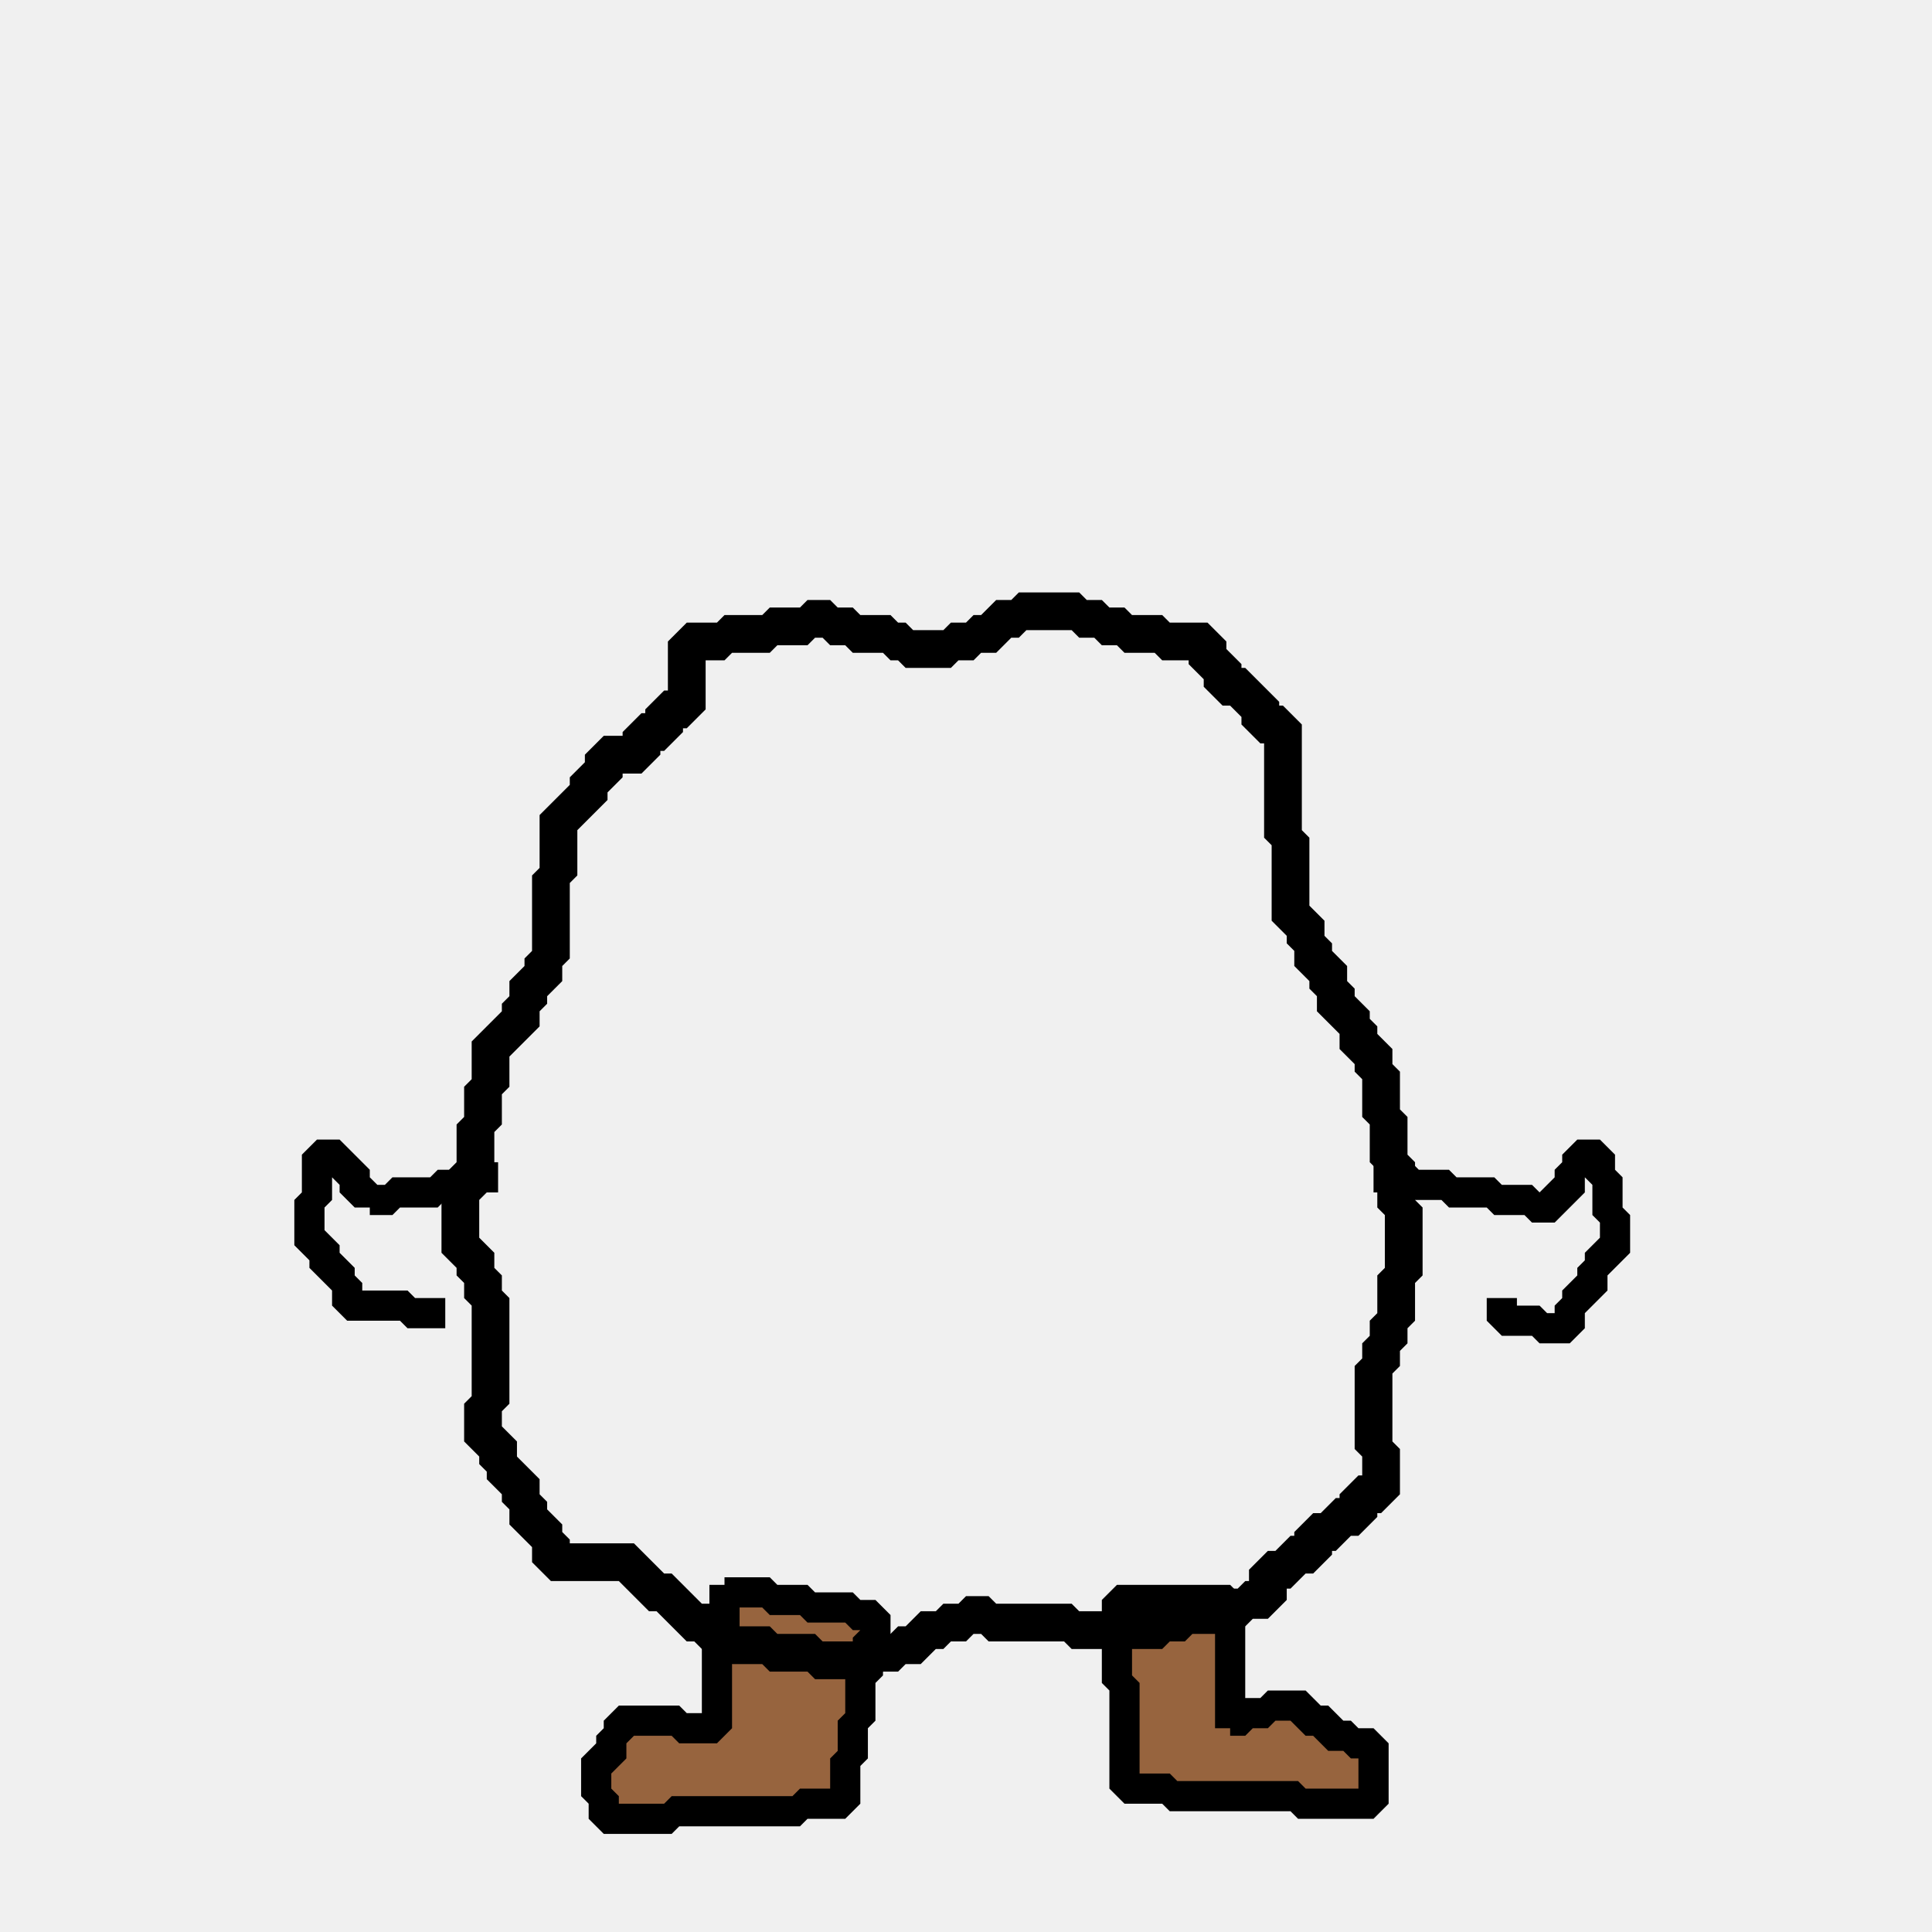
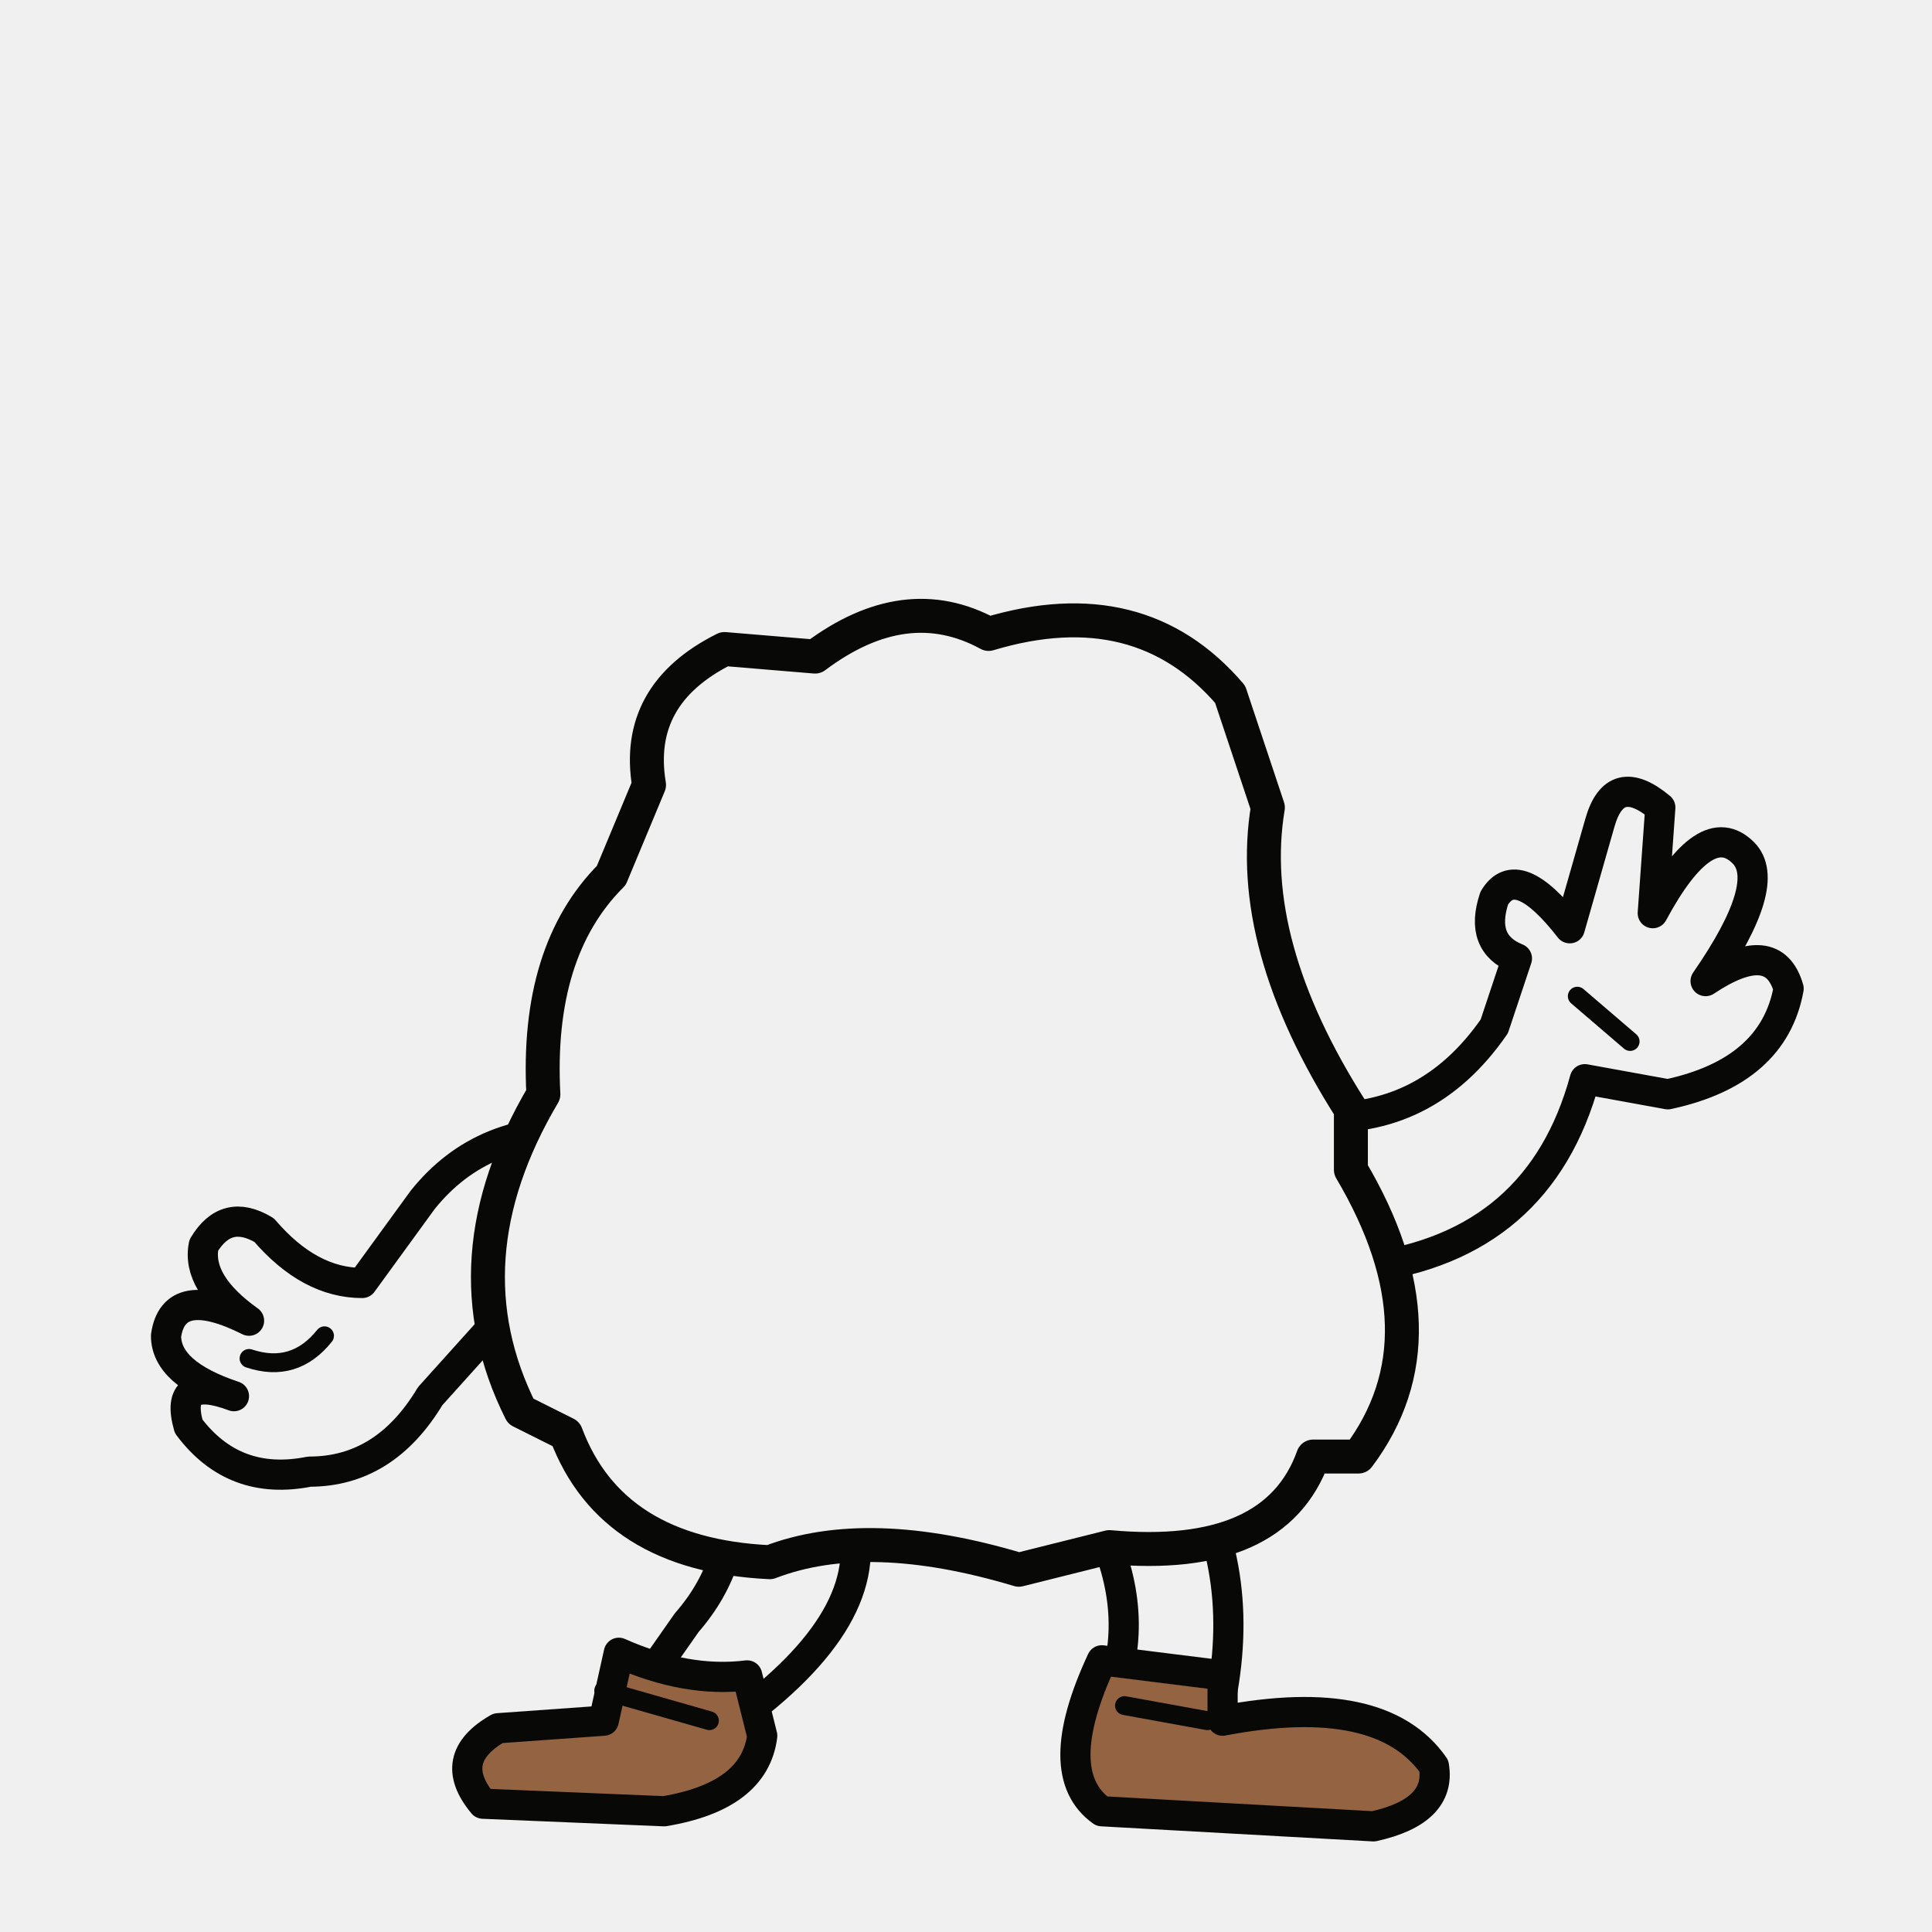
<svg xmlns="http://www.w3.org/2000/svg" width="256" height="256" viewBox="0 0 256 256">
-   <path d="M96 210H96V213H96V215H96V218H95V221H95V224H95V226H95V229V229H92V229H90V228H87V228H84H82V230H81V233H79V235V238H80V241H80H83V241H86V241H89V240H92V240H95V240H97V240H100V240H103V240H106V239H109V239H112V239V236H112V233H113V231H113V228H114V225H114V222H115V220H115V217H116V214H116H113V213H110V213H107V212H105V212H102V211H99V211H96V210Z" fill="#97643e" stroke="#000" stroke-width="4" stroke-linejoin="bevel" stroke-linecap="square" />
-   <path d="M148 212H148V215H148V218H148V220H148V223H149V226H149V229H149V231H149V234H149V237V237H152V237H155V238H158V238H161V238H164V238H166V238H169V238H172V239H175V239H178V239H181H182V236H182V233V231H179V230H176V228H173V226H170H168V227H165V228H163V229V226H163V223H163V221H163V218H163V215H163V212H163H160V212H157V212H154V212H151V212H148V212Z" fill="#97643e" stroke="#000" stroke-width="4" stroke-linejoin="bevel" stroke-linecap="square" />
-   <path d="M82 100H85V97H88V94H91V91V88H91V85H91H94V85H96V84H99V84H102V83H105V83H107V82H110V82V83H113V84H115V84H118V85H120V86H123H126V85H129V84H132V82H135V81H138V80V81H141V81H143V82H146V83H149V84H152V84H154V85H157H160V88H162V91H165V93H167V96H170V99V102H170V105H170V108H170V111H171V113H171V116H171V119H171V122H171H173V125H174V128H176V131H177V134H179V136H180V139H182V142H183V145V148H184V151H184V154H185V157H185V160H186V163H186V166H187H186V169H185V172H185V175H184V178H183V181H182V184V187H182V190H182V192H183V195H183V198H183H180V201H177V203H174V206H171V208H168V211V212H165V213H162V214H160V214H157V215H154V216H151H148V216H145V216H142V215H140V215H137V215H134V215H131V214H128V214V215H125V216H122V218H119V219H116V220H113H110V220H108V219H105V219H102V218H99V218H97V217H94V217V215H91V213H89V211H86V209H84V207H81H78V207H76V207H73V207V204H72V202H70V199H69V196H67V194H66V191H64H64V188H64V186H65V183H65V180H65V178H65V175V172H64V169H63V166H61V163H60H61V160H61V158H62V155H63V152H63V149H64V147H64V144H65V141V138H67V136H69V133H70V130H72H72V127H73V125H73V122H73V119H73V116H74V114H74V111V108H76V106H78V103H80V100H82Z" fill="none" stroke="#000" stroke-width="5" stroke-linejoin="bevel" stroke-linecap="square" />
-   <path d="M64 156H61V157H58V158H55V158H52V159H49V160V158H47V155H45V153H43H42V156H42V159H41V162V165H43V168H45V170H46V173H48H51V173H54V174H57V174" fill="none" stroke="#000" stroke-width="4" stroke-linejoin="bevel" stroke-linecap="square" />
-   <path d="M184 156H187V157H190V157H192V158H195V158H198V159H201V159H203V160H206V160V158H208V155H209V153H211H212V156H213V158H213V161H214V163V166H212V168H211V171H209V173H208V176H206H204V175H201V175H199V174" fill="none" stroke="#000" stroke-width="4" stroke-linejoin="bevel" stroke-linecap="square" />
+   <defs>
+     <mask id="outside">
+       <rect width="256" height="256" fill="white" />
+       <path d="M86 104 Q84 92 96 86 L108 87 Q120 78 131 84 Q151 78 163 92 L168 107 Q165 125 179 147 L179 155 Q192 177 180 193 L174 193 Q169 207 147 205 L135 208 Q115 202 102 207 Q81 206 75 190 L69 187 Q59 167 72 145 Q71 126 81 116Z" fill="black" stroke="black" stroke-width="3" />
+     </mask>
+   </defs>
+   <g mask="url(#outside)">
+     <path d="M97 196 Q98 207 91 215 L84 225 96 229 Q116 215 113 202Z M144 199 Q151 211 148 222 L146 229 160 232 Q166 213 159 198Z" fill="none" stroke="#080907" stroke-width="4" stroke-linejoin="round" stroke-linecap="round" />
+     <path d="M78 150 Q64 149 56 159 L48 170 Q41 170 35 163 Q30 160 27 165 Q26 170 33 175 Q23 170 22 177 Q22 182 31 185 Q23 182 25 189 Q31 197 41 195 Q51 195 57 185 L66 175 79 169Z M174 148 Q189 149 198 136 L201 127 Q196 125 198 119 Q201 114 208 123 L212 109 Q214 102 220 107 L219 121 Q226 108 231 113 Q235 117 226 130 Q235 124 237 131 Q235 142 221 145 L210 143 Q204 165 181 168Z" fill="none" stroke="#080907" stroke-width="4" stroke-linejoin="round" stroke-linecap="round" />
+   </g>
+   <path d="M86 104 Q84 92 96 86 L108 87 Q120 78 131 84 Q151 78 163 92 L168 107 Q165 125 179 147 L179 155 Q192 177 180 193 L174 193 Q169 207 147 205 L135 208 Q115 202 102 207 Q81 206 75 190 L69 187 Q59 167 72 145 Q71 126 81 116Z" fill="none" stroke="#080907" stroke-width="4.5" stroke-linejoin="round" stroke-linecap="round" />
+   <path d="M82 219 Q91 223 99 222 L101 230 Q100 238 88 240 L64 239 Q59 233 66 229 L80 228Z" fill="#946442" stroke="#080907" stroke-width="4" stroke-linejoin="round" stroke-linecap="round" />
+   <path d="M146 220 L162 222 162 228 Q183 224 190 234 Q191 240 182 242 L146 240 Q139 235 146 220Z" fill="#946442" stroke="#080907" stroke-width="4" stroke-linejoin="round" stroke-linecap="round" />
+   <path d="M80 224 L94 228 M149 226 L160 228" fill="none" stroke="#080907" stroke-width="2.5" stroke-linejoin="round" stroke-linecap="round" />
+   <path d="M33 180 Q39 182 43 177 M209 132 L216 138" fill="none" stroke="#080907" stroke-width="2.5" stroke-linejoin="round" stroke-linecap="round" />
</svg>
